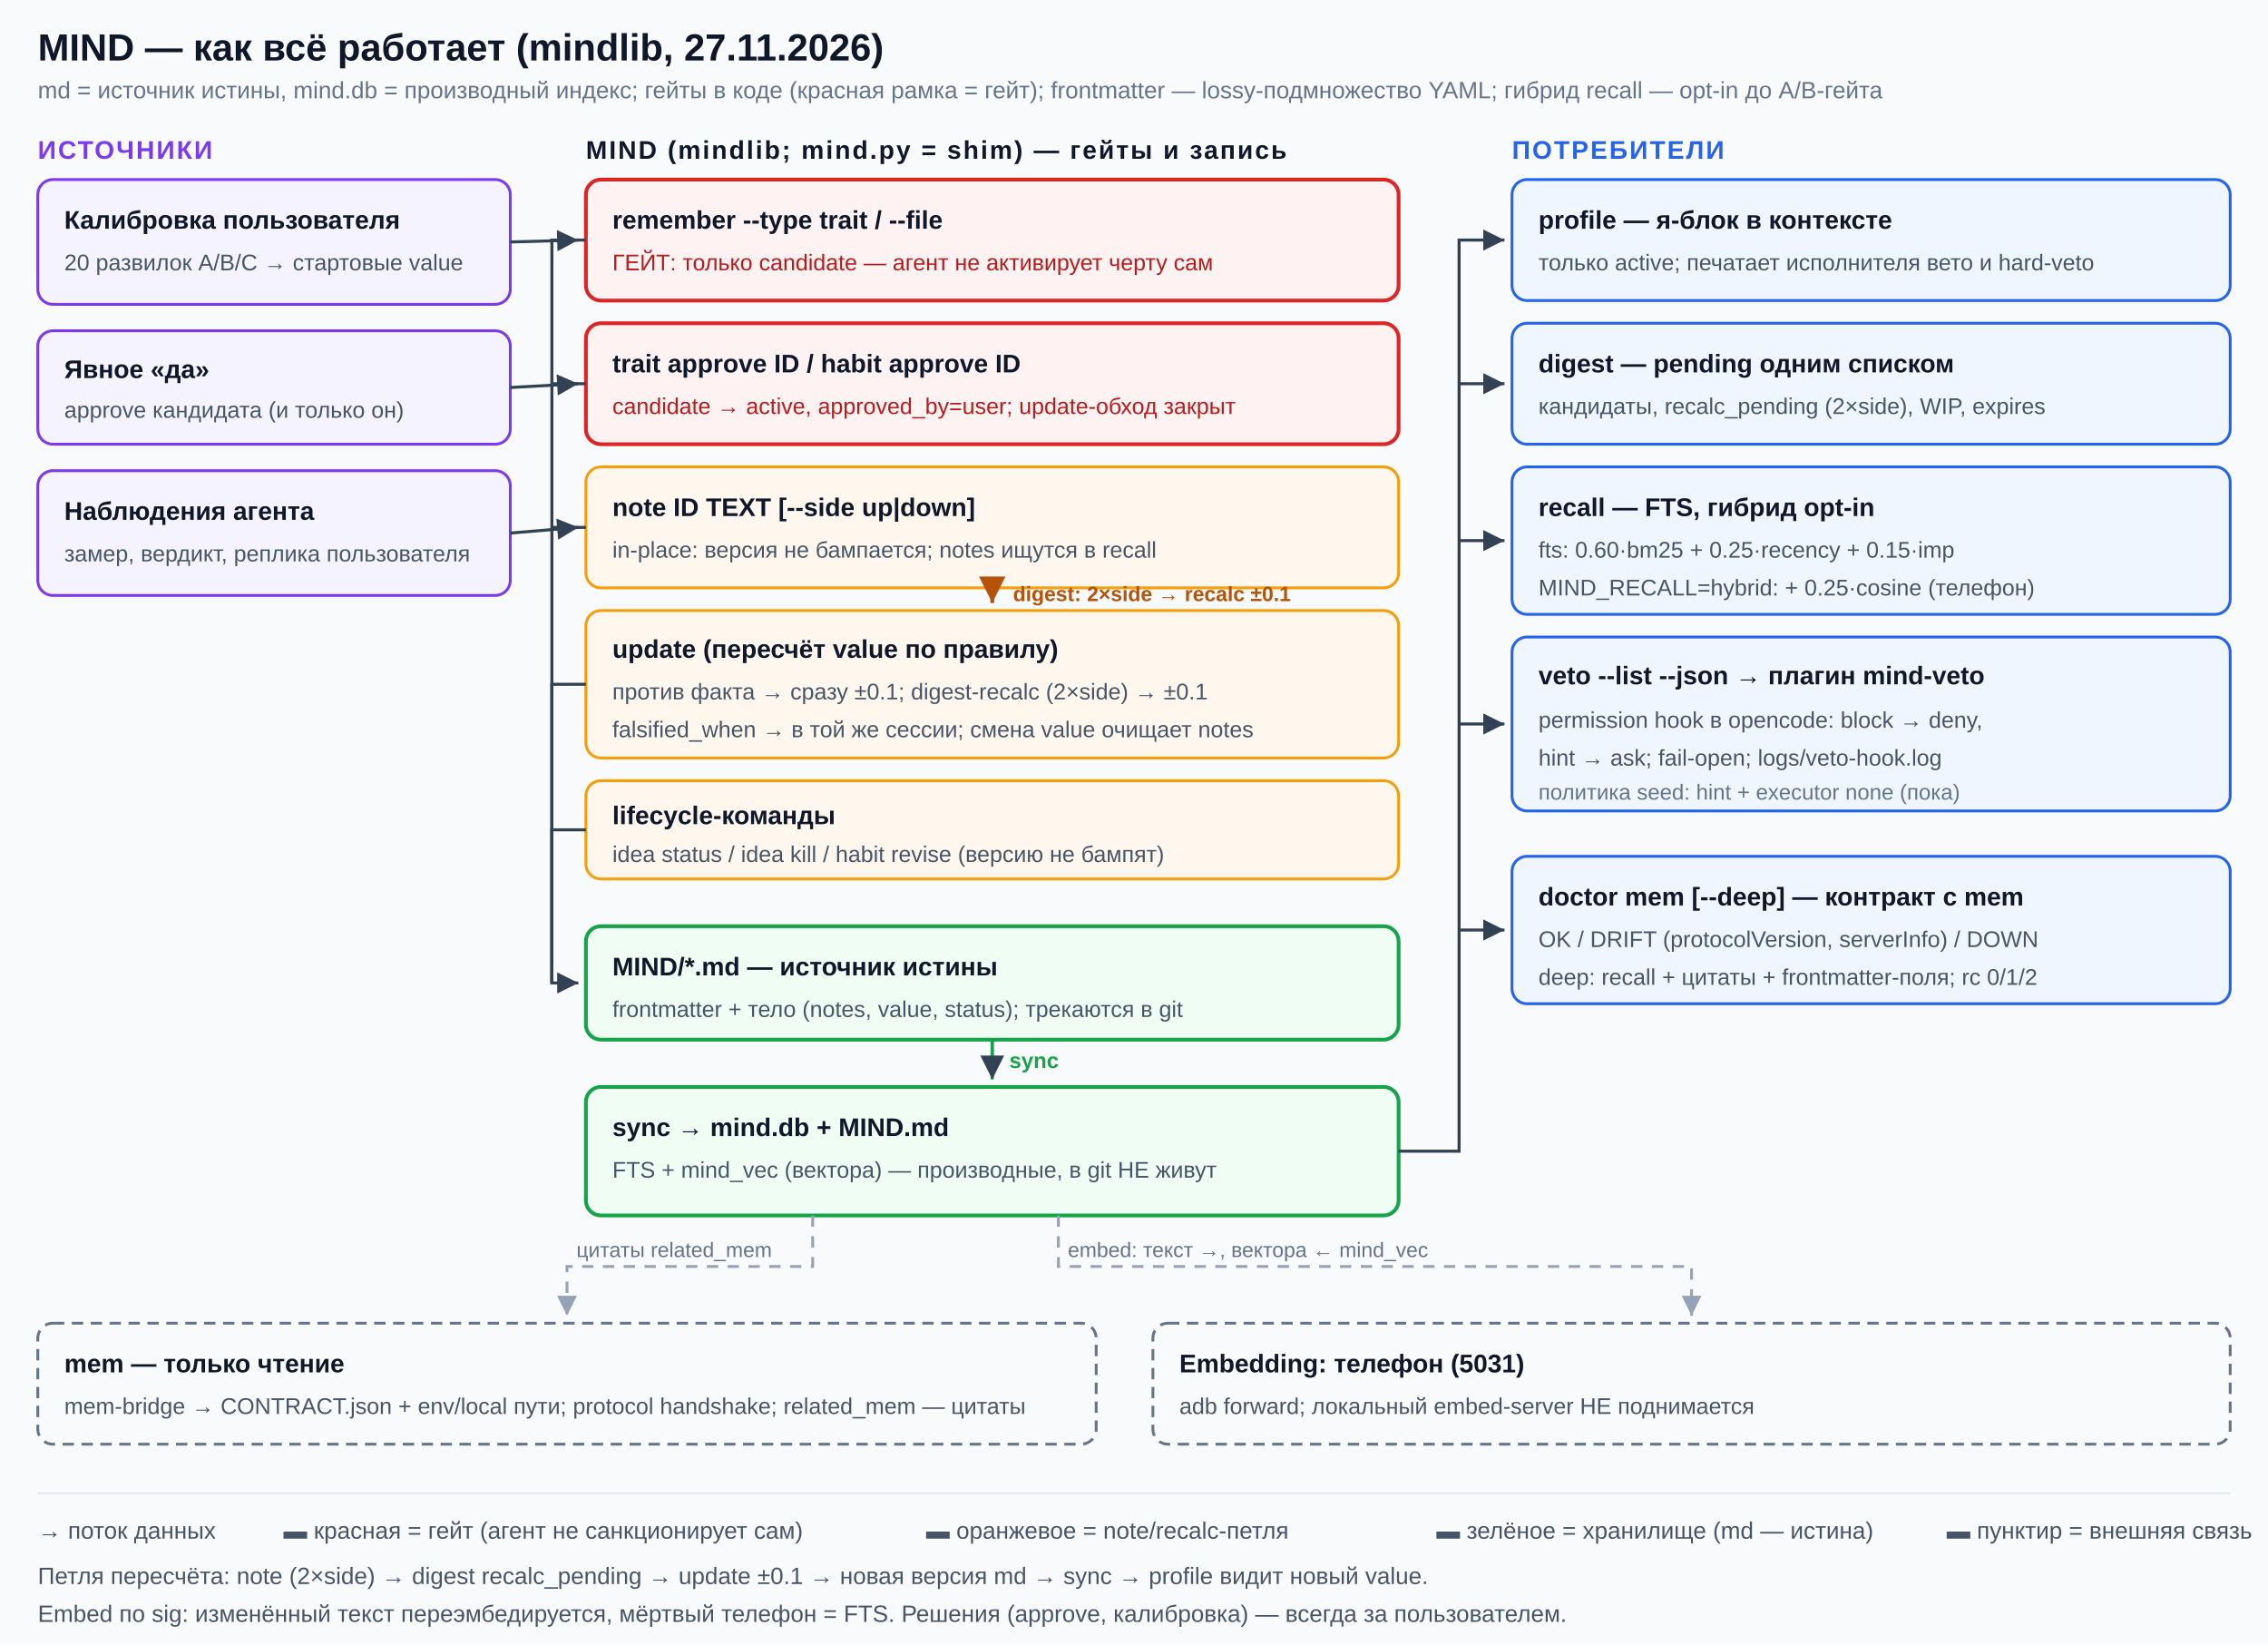
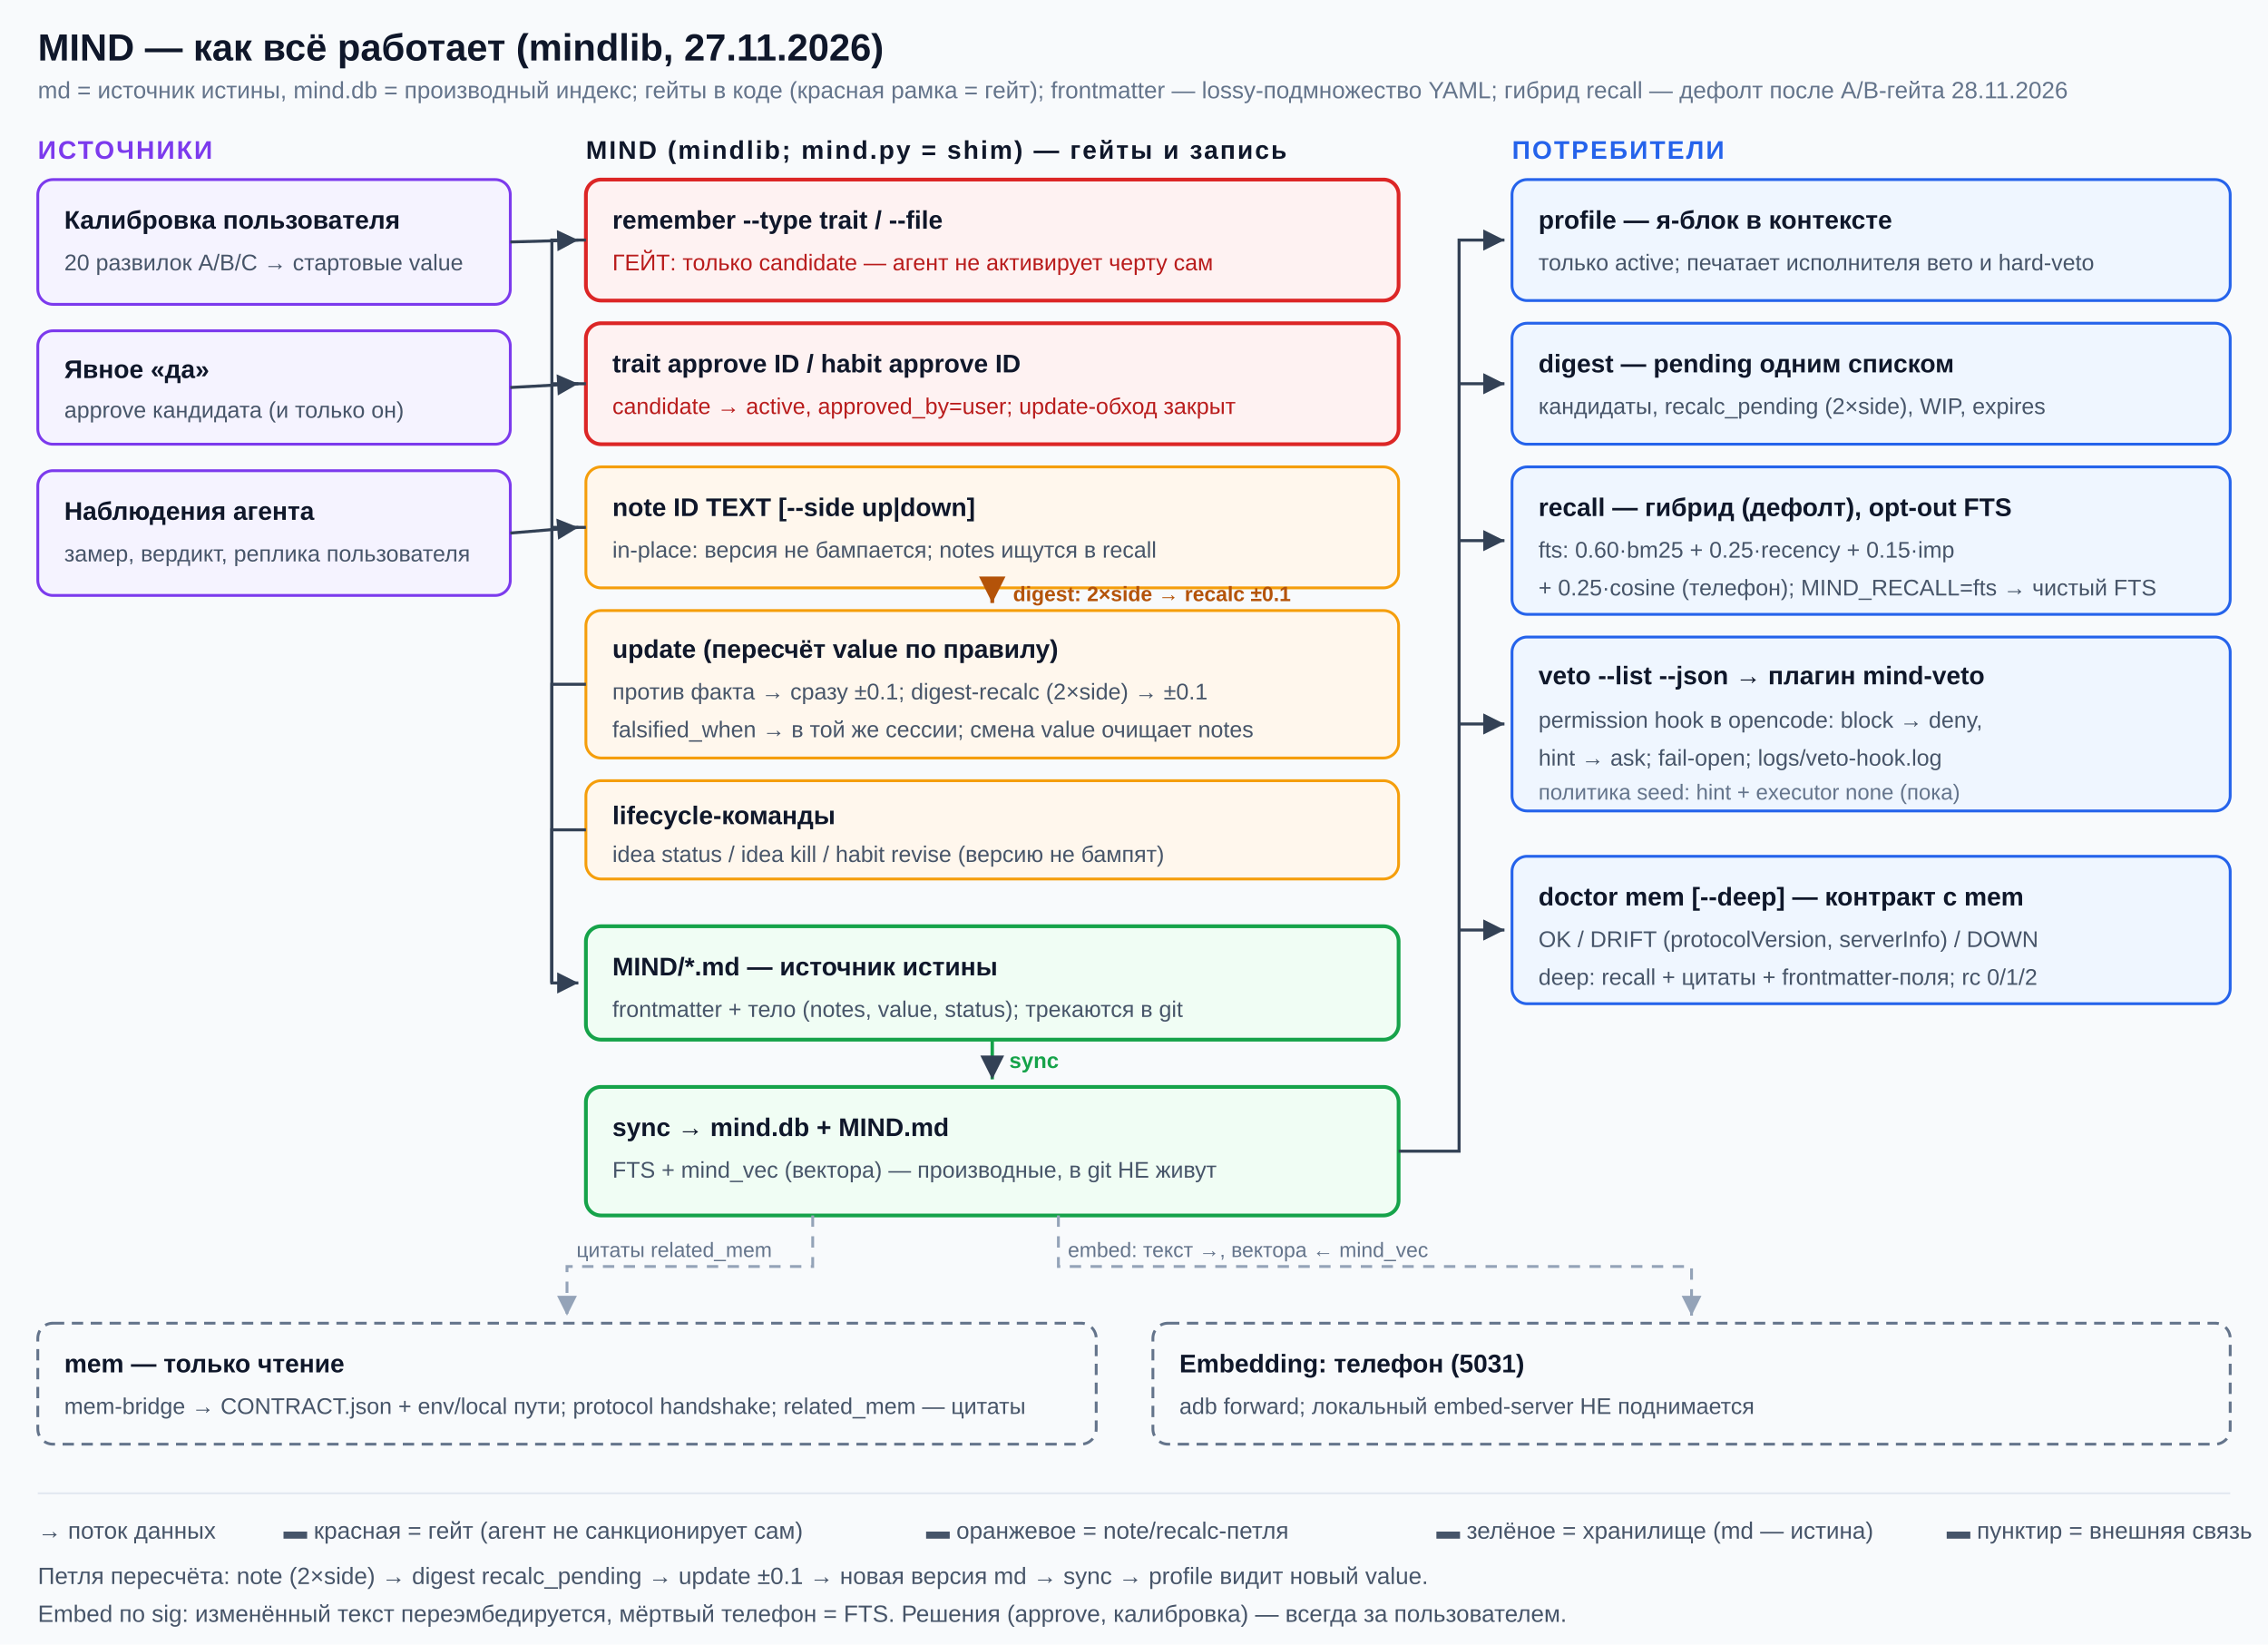
<svg xmlns="http://www.w3.org/2000/svg" viewBox="0 0 1200 870" font-family="Segoe UI, Arial, sans-serif">
  <defs>
    <marker id="ar" markerWidth="9" markerHeight="9" refX="7" refY="3.5" orient="auto">
      <path d="M0,0 L7,3.5 L0,7 Z" fill="#334155" />
    </marker>
    <marker id="arg" markerWidth="9" markerHeight="9" refX="7" refY="3.5" orient="auto">
      <path d="M0,0 L7,3.5 L0,7 Z" fill="#94a3b8" />
    </marker>
    <marker id="aro" markerWidth="9" markerHeight="9" refX="7" refY="3.5" orient="auto">
      <path d="M0,0 L7,3.5 L0,7 Z" fill="#b45309" />
    </marker>
  </defs>
  <rect width="1200" height="870" fill="#f8fafc" />
  <text x="20" y="32" font-size="20" font-weight="bold" fill="#0f172a">MIND — как всё работает (mindlib, 27.11.2026)</text>
-   <text x="20" y="52" font-size="12.5" fill="#64748b">md = источник истины, mind.db = производный индекс; гейты в коде (красная рамка = гейт); frontmatter — lossy-подмножество YAML; гибрид recall — opt-in до A/B-гейта</text>
+   <text x="20" y="52" font-size="12.5" fill="#64748b">md = источник истины, mind.db = производный индекс; гейты в коде (красная рамка = гейт); frontmatter — lossy-подмножество YAML; гибрид recall — дефолт после A/B-гейта 28.11.2026</text>
  <text x="20" y="84" font-size="13.5" font-weight="bold" fill="#7c3aed" letter-spacing="1">ИСТОЧНИКИ</text>
  <text x="310" y="84" font-size="13.5" font-weight="bold" fill="#0f172a" letter-spacing="1">MIND (mindlib; mind.py = shim) — гейты и запись</text>
  <text x="800" y="84" font-size="13.5" font-weight="bold" fill="#2563eb" letter-spacing="1">ПОТРЕБИТЕЛИ</text>
  <rect x="20" y="95" width="250" height="66" rx="8" fill="#f5f3ff" stroke="#7c3aed" stroke-width="1.5" />
  <text x="34" y="121" font-size="13.5" font-weight="bold" fill="#0f172a">Калибровка пользователя</text>
  <text x="34" y="143" font-size="12" fill="#475569">20 развилок A/B/C → стартовые value</text>
  <rect x="20" y="175" width="250" height="60" rx="8" fill="#f5f3ff" stroke="#7c3aed" stroke-width="1.5" />
  <text x="34" y="200" font-size="13.5" font-weight="bold" fill="#0f172a">Явное «да»</text>
  <text x="34" y="221" font-size="12" fill="#475569">approve кандидата (и только он)</text>
  <rect x="20" y="249" width="250" height="66" rx="8" fill="#f5f3ff" stroke="#7c3aed" stroke-width="1.5" />
  <text x="34" y="275" font-size="13.5" font-weight="bold" fill="#0f172a">Наблюдения агента</text>
  <text x="34" y="297" font-size="12" fill="#475569">замер, вердикт, реплика пользователя</text>
  <rect x="310" y="95" width="430" height="64" rx="8" fill="#fef2f2" stroke="#dc2626" stroke-width="2" />
  <text x="324" y="121" font-size="13.5" font-weight="bold" fill="#0f172a">remember --type trait / --file</text>
  <text x="324" y="143" font-size="12" fill="#b91c1c">ГЕЙТ: только candidate — агент не активирует черту сам</text>
  <rect x="310" y="171" width="430" height="64" rx="8" fill="#fef2f2" stroke="#dc2626" stroke-width="2" />
  <text x="324" y="197" font-size="13.5" font-weight="bold" fill="#0f172a">trait approve ID / habit approve ID</text>
  <text x="324" y="219" font-size="12" fill="#b91c1c">candidate → active, approved_by=user; update-обход закрыт</text>
  <rect x="310" y="247" width="430" height="64" rx="8" fill="#fff7ed" stroke="#f59e0b" stroke-width="1.5" />
  <text x="324" y="273" font-size="13.5" font-weight="bold" fill="#0f172a">note ID TEXT [--side up|down]</text>
  <text x="324" y="295" font-size="12" fill="#475569">in-place: версия не бампается; notes ищутся в recall</text>
  <rect x="310" y="323" width="430" height="78" rx="8" fill="#fff7ed" stroke="#f59e0b" stroke-width="1.5" />
  <text x="324" y="348" font-size="13.5" font-weight="bold" fill="#0f172a">update (пересчёт value по правилу)</text>
  <text x="324" y="370" font-size="12" fill="#475569">против факта → сразу ±0.1; digest-recalc (2×side) → ±0.1</text>
  <text x="324" y="390" font-size="12" fill="#475569">falsified_when → в той же сессии; смена value очищает notes</text>
  <rect x="310" y="413" width="430" height="52" rx="8" fill="#fff7ed" stroke="#f59e0b" stroke-width="1.5" />
  <text x="324" y="436" font-size="13.5" font-weight="bold" fill="#0f172a">lifecycle-команды</text>
  <text x="324" y="456" font-size="12" fill="#475569">idea status / idea kill / habit revise (версию не бампят)</text>
  <rect x="310" y="490" width="430" height="60" rx="8" fill="#f0fdf4" stroke="#16a34a" stroke-width="2" />
  <text x="324" y="516" font-size="13.5" font-weight="bold" fill="#0f172a">MIND/*.md — источник истины</text>
  <text x="324" y="538" font-size="12" fill="#475569">frontmatter + тело (notes, value, status); трекаются в git</text>
  <rect x="310" y="575" width="430" height="68" rx="8" fill="#f0fdf4" stroke="#16a34a" stroke-width="2" />
  <text x="324" y="601" font-size="13.5" font-weight="bold" fill="#0f172a">sync → mind.db + MIND.md</text>
  <text x="324" y="623" font-size="12" fill="#475569">FTS + mind_vec (вектора) — производные, в git НЕ живут</text>
  <rect x="800" y="95" width="380" height="64" rx="8" fill="#eff6ff" stroke="#2563eb" stroke-width="1.5" />
  <text x="814" y="121" font-size="13.5" font-weight="bold" fill="#0f172a">profile — я-блок в контексте</text>
  <text x="814" y="143" font-size="12" fill="#475569">только active; печатает исполнителя вето и hard-veto</text>
  <rect x="800" y="171" width="380" height="64" rx="8" fill="#eff6ff" stroke="#2563eb" stroke-width="1.5" />
  <text x="814" y="197" font-size="13.5" font-weight="bold" fill="#0f172a">digest — pending одним списком</text>
  <text x="814" y="219" font-size="12" fill="#475569">кандидаты, recalc_pending (2×side), WIP, expires</text>
  <rect x="800" y="247" width="380" height="78" rx="8" fill="#eff6ff" stroke="#2563eb" stroke-width="1.5" />
-   <text x="814" y="273" font-size="13.5" font-weight="bold" fill="#0f172a">recall — FTS, гибрид opt-in</text>
+   <text x="814" y="273" font-size="13.5" font-weight="bold" fill="#0f172a">recall — гибрид (дефолт), opt-out FTS</text>
  <text x="814" y="295" font-size="12" fill="#475569">fts: 0.60·bm25 + 0.25·recency + 0.15·imp</text>
-   <text x="814" y="315" font-size="12" fill="#475569">MIND_RECALL=hybrid: + 0.25·cosine (телефон)</text>
+   <text x="814" y="315" font-size="12" fill="#475569">+ 0.25·cosine (телефон); MIND_RECALL=fts → чистый FTS</text>
  <rect x="800" y="337" width="380" height="92" rx="8" fill="#eff6ff" stroke="#2563eb" stroke-width="1.5" />
  <text x="814" y="362" font-size="13.5" font-weight="bold" fill="#0f172a">veto --list --json → плагин mind-veto</text>
  <text x="814" y="385" font-size="12" fill="#475569">permission hook в opencode: block → deny,</text>
  <text x="814" y="405" font-size="12" fill="#475569">hint → ask; fail-open; logs/veto-hook.log</text>
  <text x="814" y="423" font-size="11.5" fill="#64748b">политика seed: hint + executor none (пока)</text>
  <rect x="800" y="453" width="380" height="78" rx="8" fill="#eff6ff" stroke="#2563eb" stroke-width="1.5" />
  <text x="814" y="479" font-size="13.5" font-weight="bold" fill="#0f172a">doctor mem [--deep] — контракт с mem</text>
  <text x="814" y="501" font-size="12" fill="#475569">OK / DRIFT (protocolVersion, serverInfo) / DOWN</text>
  <text x="814" y="521" font-size="12" fill="#475569">deep: recall + цитаты + frontmatter-поля; rc 0/1/2</text>
  <rect x="20" y="700" width="560" height="64" rx="8" fill="#f8fafc" stroke="#64748b" stroke-width="1.5" stroke-dasharray="6 4" />
  <text x="34" y="726" font-size="13.5" font-weight="bold" fill="#0f172a">mem — только чтение</text>
  <text x="34" y="748" font-size="12" fill="#475569">mem-bridge → CONTRACT.json + env/local пути; protocol handshake; related_mem — цитаты</text>
  <rect x="610" y="700" width="570" height="64" rx="8" fill="#f8fafc" stroke="#64748b" stroke-width="1.5" stroke-dasharray="6 4" />
  <text x="624" y="726" font-size="13.5" font-weight="bold" fill="#0f172a">Embedding: телефон (5031)</text>
  <text x="624" y="748" font-size="12" fill="#475569">adb forward; локальный embed-server НЕ поднимается</text>
  <g stroke="#334155" stroke-width="1.6" fill="none">
    <line x1="270" y1="128" x2="306" y2="127" marker-end="url(#ar)" />
    <line x1="270" y1="205" x2="306" y2="203" marker-end="url(#ar)" />
    <line x1="270" y1="282" x2="306" y2="279" marker-end="url(#ar)" />
  </g>
  <g stroke="#334155" stroke-width="1.6" fill="none">
    <path d="M310 127 H292 V520 H306" marker-end="url(#ar)" />
    <path d="M310 203 H292" />
    <path d="M310 279 H292" />
    <path d="M310 362 H292 V520" />
    <path d="M310 439 H292 V520" />
  </g>
  <line x1="525" y1="311" x2="525" y2="319" stroke="#b45309" stroke-width="2" marker-end="url(#aro)" />
  <text x="536" y="318" font-size="11" fill="#b45309" font-weight="bold">digest: 2×side → recalc ±0.1</text>
  <line x1="525" y1="550" x2="525" y2="571" stroke="#16a34a" stroke-width="1.8" marker-end="url(#ar)" />
  <text x="534" y="565" font-size="11.5" fill="#16a34a" font-weight="bold">sync</text>
  <g stroke="#334155" stroke-width="1.6" fill="none">
    <path d="M740 609 H772 V127 H796" marker-end="url(#ar)" />
    <path d="M772 203 H796" marker-end="url(#ar)" />
    <path d="M772 286 H796" marker-end="url(#ar)" />
    <path d="M772 383 H796" marker-end="url(#ar)" />
    <path d="M772 492 H796" marker-end="url(#ar)" />
  </g>
  <g stroke="#94a3b8" stroke-width="1.5" fill="none" stroke-dasharray="6 5">
    <path d="M430 643 V670 H300 V696" marker-end="url(#arg)" />
    <path d="M560 643 V670 H895 V696" marker-end="url(#arg)" />
  </g>
  <text x="305" y="665" font-size="11" fill="#64748b">цитаты related_mem</text>
  <text x="565" y="665" font-size="11" fill="#64748b">embed: текст →, вектора ← mind_vec</text>
  <line x1="20" y1="790" x2="1180" y2="790" stroke="#e2e8f0" stroke-width="1" />
  <g font-size="12.5" fill="#475569">
    <text x="20" y="814">→ поток данных</text>
    <text x="150" y="814">▬ красная = гейт (агент не санкционирует сам)</text>
    <text x="490" y="814">▬ оранжевое = note/recalc-петля</text>
    <text x="760" y="814">▬ зелёное = хранилище (md — истина)</text>
    <text x="1030" y="814">▬ пунктир = внешняя связь</text>
    <text x="20" y="838">Петля пересчёта: note (2×side) → digest recalc_pending → update ±0.1 → новая версия md → sync → profile видит новый value.</text>
    <text x="20" y="858">Embed по sig: изменённый текст переэмбедируется, мёртвый телефон = FTS. Решения (approve, калибровка) — всегда за пользователем.</text>
  </g>
</svg>
